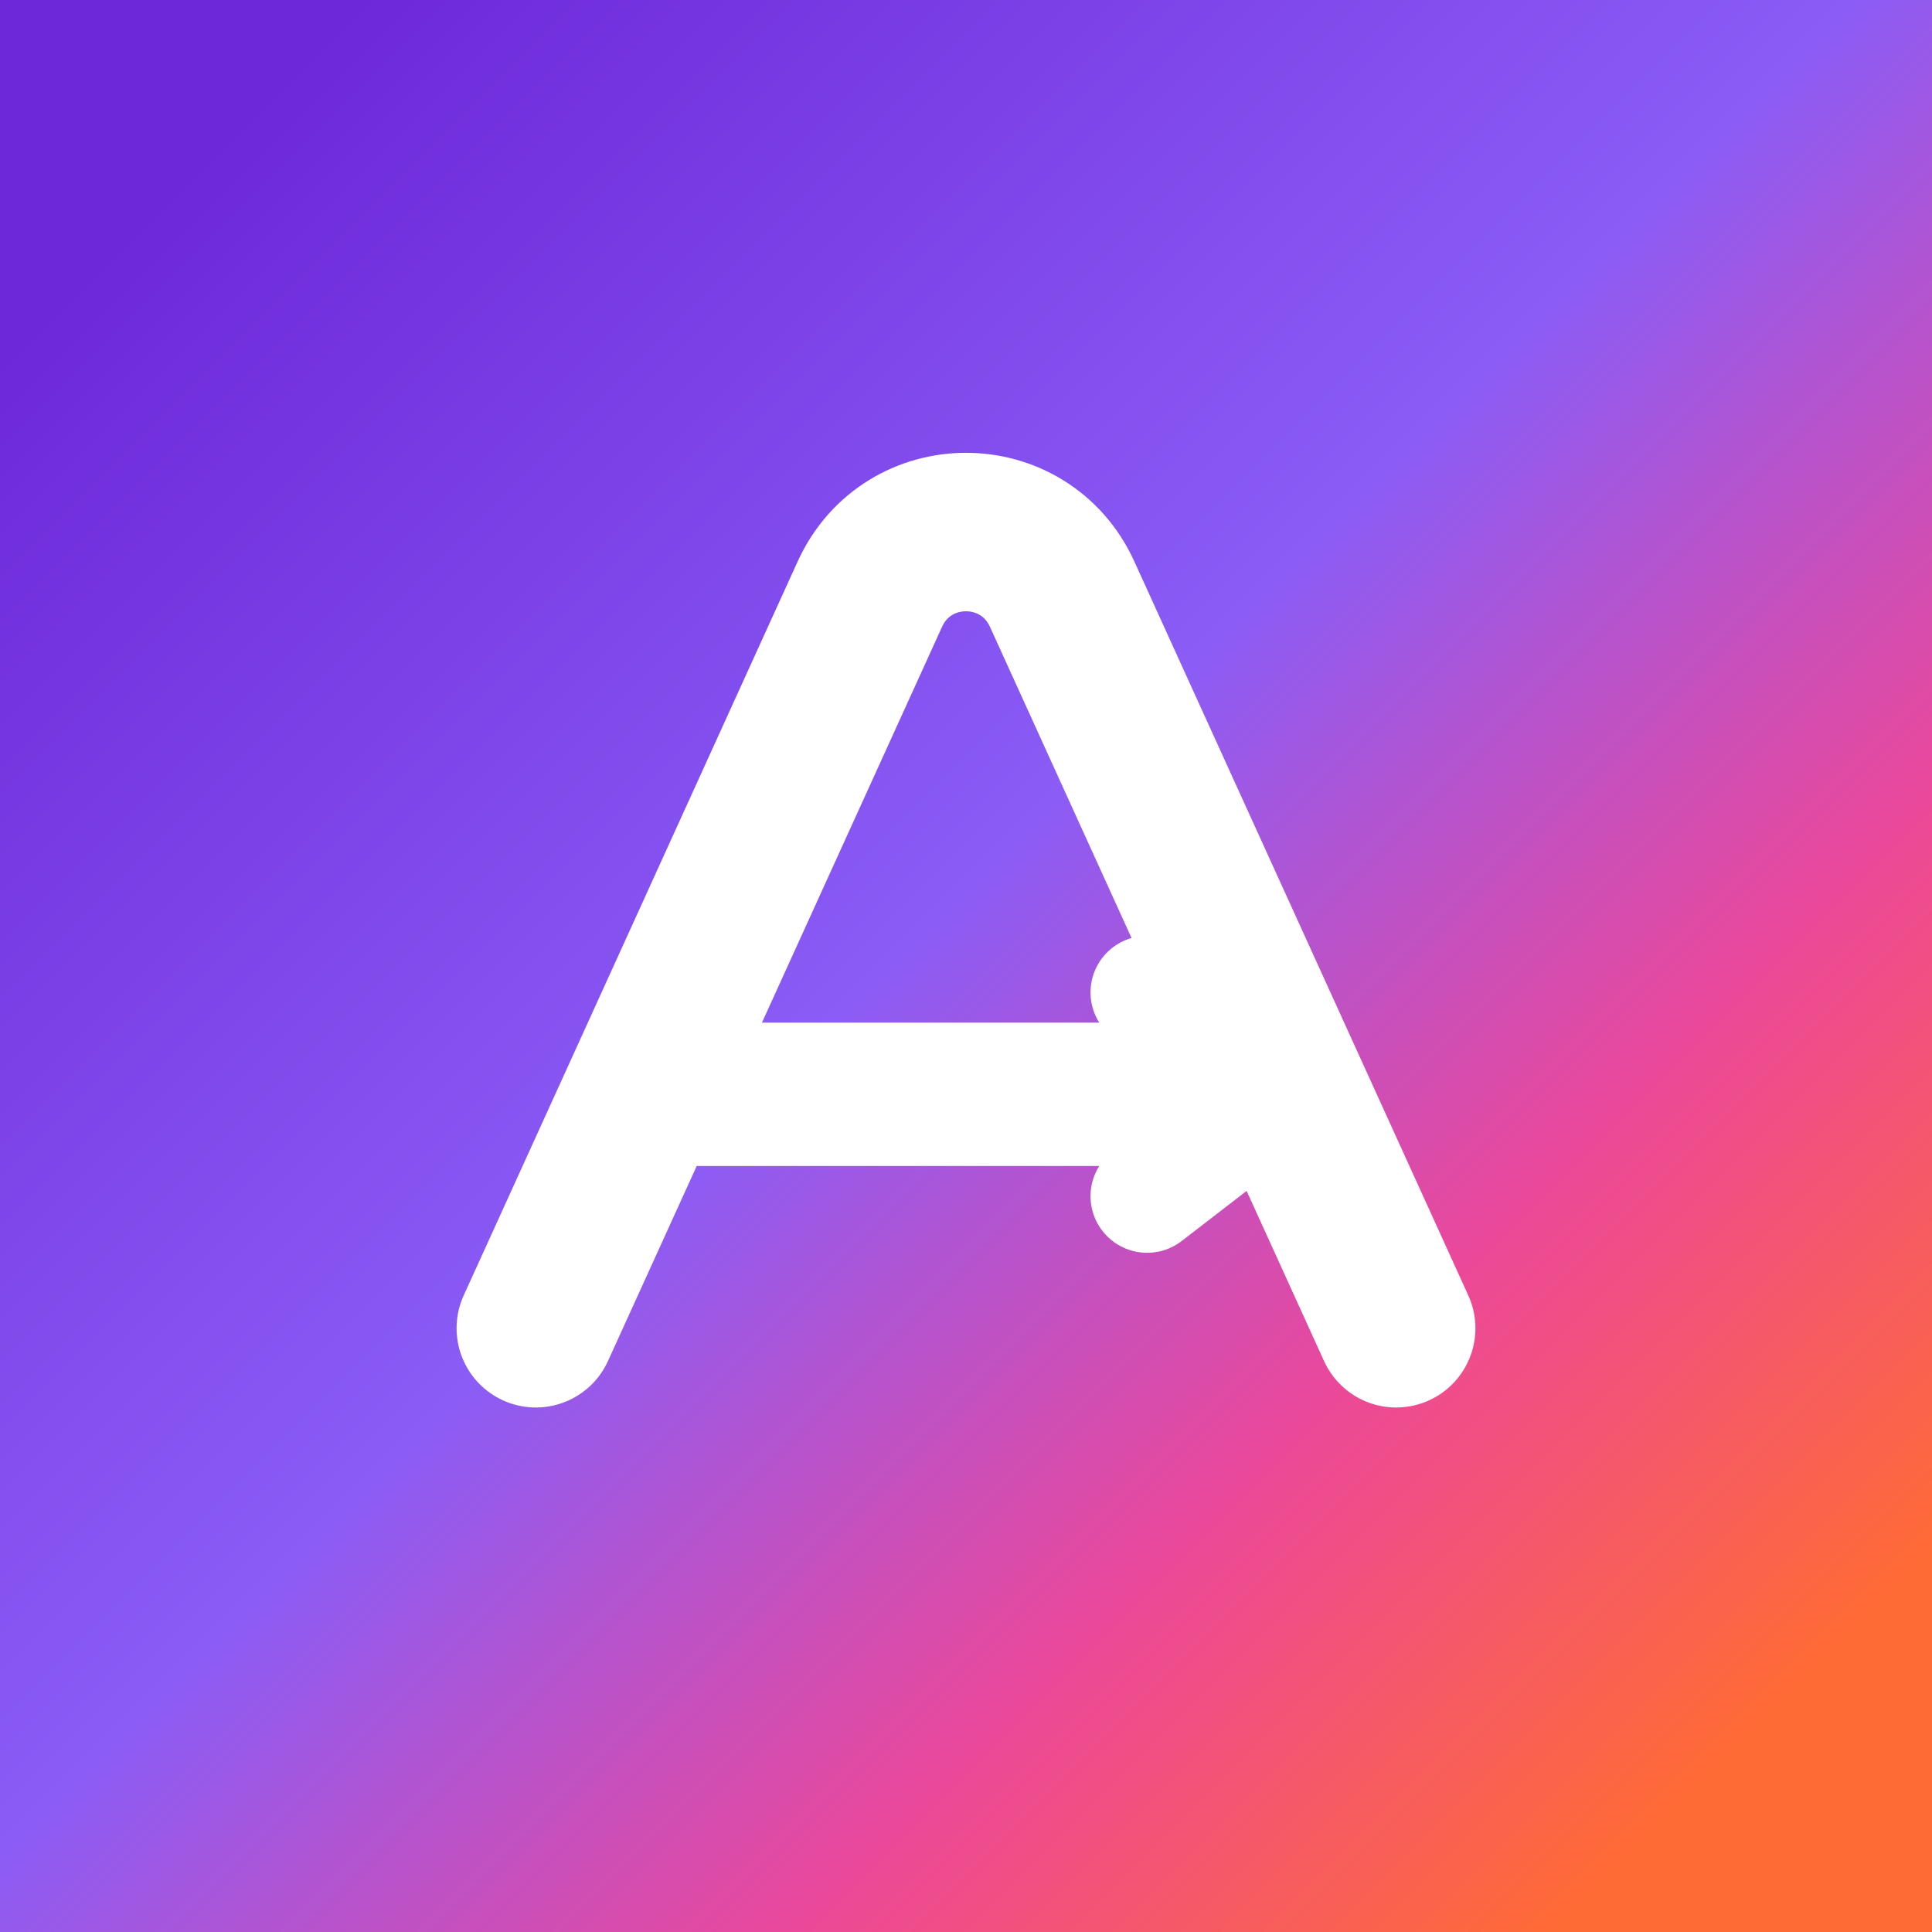
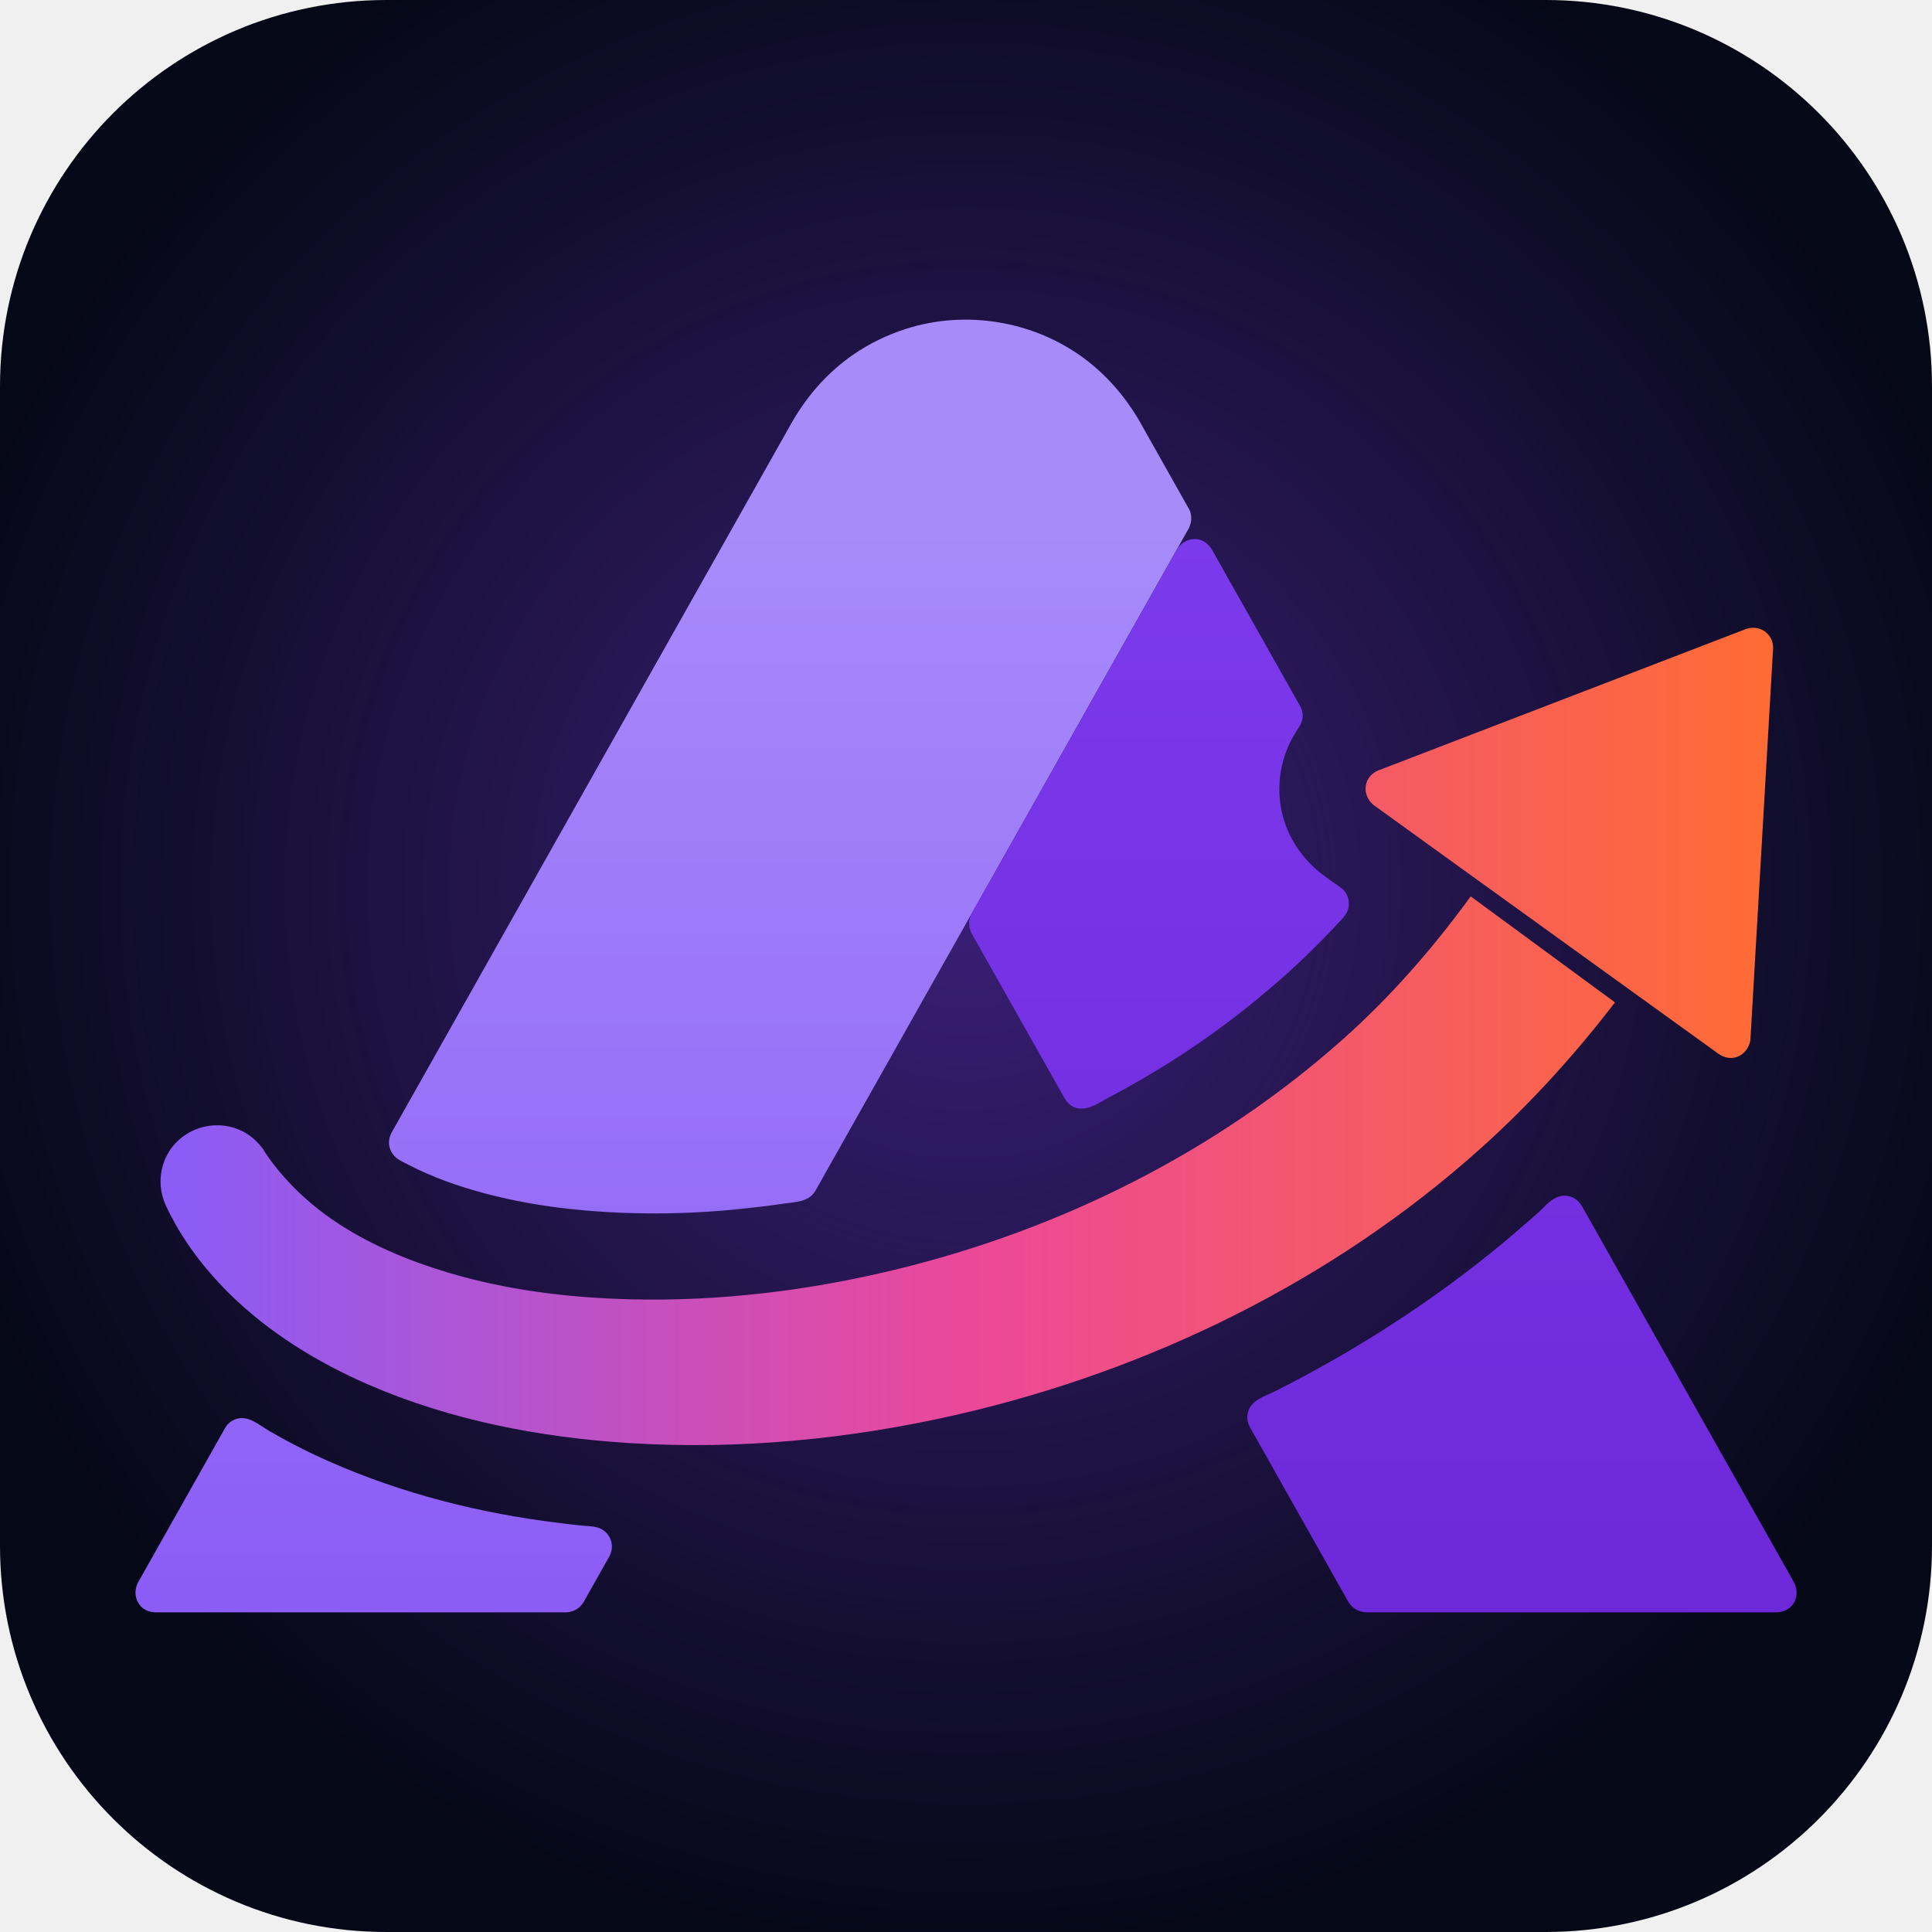
- <svg xmlns="http://www.w3.org/2000/svg" width="512" height="512" viewBox="0 0 512 512" fill="none">
+ <svg xmlns="http://www.w3.org/2000/svg" viewBox="0 0 64 64" width="64" height="64">
  <defs>
-     <linearGradient id="g" x1="48" y1="44" x2="464" y2="460" gradientUnits="userSpaceOnUse">
-       <stop stop-color="#6D28D9" />
-       <stop offset="0.48" stop-color="#8B5CF6" />
-       <stop offset="0.76" stop-color="#EC4899" />
+     <linearGradient id="tL" gradientUnits="userSpaceOnUse" x1="0" y1="85" x2="0" y2="412">
+       <stop offset="0" stop-color="#A78BFA" />
+       <stop offset="1" stop-color="#8B5CF6" />
+     </linearGradient>
+     <linearGradient id="tR" gradientUnits="userSpaceOnUse" x1="0" y1="85" x2="0" y2="412">
+       <stop offset="0" stop-color="#7C3AED" />
+       <stop offset="1" stop-color="#6D28D9" />
+     </linearGradient>
+     <linearGradient id="tB" gradientUnits="userSpaceOnUse" x1="0" y1="201" x2="0" y2="344">
+       <stop offset="0" stop-color="#8B5CF6" />
+       <stop offset="1" stop-color="#6D28D9" />
+     </linearGradient>
+     <linearGradient id="tS" gradientUnits="userSpaceOnUse" x1="18" y1="0" x2="495" y2="0">
+       <stop offset="0" stop-color="#8B5CF6" />
+       <stop offset="0.5" stop-color="#EC4899" />
      <stop offset="1" stop-color="#FF6B35" />
    </linearGradient>
+     <linearGradient id="tK" gradientUnits="userSpaceOnUse" x1="0" y1="39" x2="0" y2="109">
+       <stop offset="0" stop-color="#FF9F43" />
+       <stop offset="1" stop-color="#FF6B35" />
+     </linearGradient>
+     <radialGradient id="glow" cx="50%" cy="46%" r="55%">
+       <stop offset="0" stop-color="#7C3AED" stop-opacity="0.45" />
+       <stop offset="1" stop-color="#7C3AED" stop-opacity="0" />
+     </radialGradient>
  </defs>
-   <rect width="512" height="512" fill="url(#g)" />
-   <path d="M142 352L230.5 157.5C240.5 135.5 271.5 135.5 281.5 157.5L370 352" stroke="white" stroke-width="42" stroke-linecap="round" stroke-linejoin="round" />
-   <path d="M182 290H323" stroke="white" stroke-width="38" stroke-linecap="round" />
-   <path d="M304 263L339 290L304 317" stroke="white" stroke-width="30" stroke-linecap="round" stroke-linejoin="round" />
+   <rect width="64" height="64" rx="12.8" fill="#050816" />
+   <rect width="64" height="64" rx="12.8" fill="url(#glow)" />
+   <g transform="translate(3.89 8.17) scale(0.10981)">
+     <path fill="url(#tL)" fill-rule="evenodd" d="M82.60 267.45L203.71 52.58C208.37 44.61 214.47 37.74 222.10 32.49C226.94 29.17 232.26 26.61 237.84 24.82C255.87 19.03 276.26 22.37 291.49 33.62C298.41 38.73 303.96 45.17 308.29 52.58L323.40 79.41C324.21 81.34 324.08 83.06 323.21 84.95L210.51 284.90C208.38 288.28 204.62 288.15 200.91 288.71C196.42 289.38 191.91 289.88 187.39 290.35C175.63 291.57 163.73 291.92 151.91 291.45C138.02 290.90 124.10 289.15 110.65 285.56C102.88 283.48 95.18 280.78 88.02 277.09C86.92 276.52 85.13 275.73 84.02 274.78C82.55 273.52 81.67 271.45 81.97 269.50C82.09 268.74 82.29 268.14 82.60 267.45ZM32.45 356.43C32.94 355.70 33.03 355.48 33.68 354.89C34.18 354.45 34.74 354.10 35.35 353.84C39.28 352.19 42.61 355.44 45.79 357.27C50.40 359.93 55.09 362.43 59.91 364.68C81.64 374.81 105.06 381.20 128.78 384.45L135.33 385.30L139.61 385.78C140.96 385.92 143.42 385.92 145.07 386.47C147.54 387.29 149.23 389.70 149.17 392.30C149.15 393.31 148.85 394.21 148.40 395.10L140.60 408.95C139.38 410.88 137.64 411.85 135.37 412L11.39 412C10.40 411.95 9.47 411.77 8.58 411.30C5.53 409.68 4.68 406.02 6.17 403.05L32.45 356.43Z" />
+     <path fill="url(#tR)" fill-rule="evenodd" d="M341.62 356.11C341.27 355.39 340.99 354.69 340.89 353.89C340.81 353.17 340.85 352.45 341.02 351.75C341.97 347.84 346.42 346.72 349.53 345.14L356.12 341.73L360.75 339.24C381.95 327.63 402.15 314.01 420.59 298.36L426.46 293.30L428.59 291.40C430.99 289.23 433.35 286.05 436.96 286.31C437.45 286.35 437.84 286.43 438.31 286.57C438.87 286.74 439.42 287.01 439.90 287.34C440.70 287.88 441.21 288.56 441.74 289.35L505.83 403.05C507.27 405.92 506.56 409.56 503.59 411.20C502.68 411.71 501.82 411.88 500.80 412L376.63 412C374.36 411.81 372.83 410.94 371.50 409.12L341.62 356.11ZM257.66 207.14C256.73 205.20 256.70 203.40 257.57 201.42L319.75 91.11C321.54 88.45 325.08 87.30 327.94 89.06C328.87 89.64 329.51 90.37 330.10 91.27L356.79 138.62C357.15 139.40 357.29 139.58 357.45 140.43C357.93 142.91 356.76 144.45 355.50 146.45C354.59 147.88 353.80 149.37 353.13 150.92C350.91 156.10 350.08 161.79 350.72 167.38C351.65 175.35 355.65 182.61 361.64 187.88C364.01 189.97 366.90 191.76 369.32 193.59C370.90 194.77 371.67 196.94 371.46 198.86C371.21 201.14 369.69 202.55 368.19 204.16C366.64 205.82 364.66 207.92 363.05 209.53C359.98 212.62 356.87 215.65 353.64 218.57C349.04 222.73 344.31 226.71 339.44 230.55C328.26 239.38 316.25 247.26 303.77 254.13L298.90 256.77C295.52 258.58 291.40 261.65 287.60 259.03C286.94 258.57 286.47 258.01 285.99 257.37L257.66 207.14Z" />
+     <path fill="url(#tS)" fill-rule="evenodd" d="M408.24 196.01L451.76 227.99C439.55 243.90 426.12 258.70 411.17 272.10C366.78 311.90 311.55 338.96 253.58 352.29C221.09 359.76 187.46 363.03 154.15 360.91C127.35 359.21 100.38 354.02 75.66 343.27C60.33 336.60 45.79 327.68 33.84 315.92C31.55 313.66 29.38 311.29 27.28 308.85C25.55 306.83 23.93 304.71 22.39 302.55C20.56 299.97 18.80 297.29 17.29 294.50C16.09 292.27 14.73 289.89 13.90 287.46C12.77 284.12 12.71 280.45 13.73 277.07C14.16 275.65 14.78 274.28 15.56 273.02C20.57 264.98 31.56 262.60 39.44 267.87C41 268.90 42.33 270.19 43.49 271.65C44.42 272.83 43.92 272.36 44.84 273.71C46.16 275.65 47.60 277.53 49.11 279.31C53.72 284.78 59.04 289.52 64.93 293.57C75.53 300.85 87.52 305.83 99.80 309.51C117.42 314.80 135.97 317.06 154.32 317.55C181.35 318.27 208.48 314.97 234.73 308.60C284.37 296.55 331.39 273.19 369.63 239.16C384.13 226.26 396.83 211.68 408.24 196.01ZM491.50 115.27C494.40 114.42 497.40 115.51 498.83 118.25C499.30 119.14 499.43 120.09 499.47 121.09L492.62 239.28C492.14 242.64 489.18 245.30 485.66 244.66C484.71 244.48 483.94 244.11 483.13 243.60L378.99 168.49C376.23 166.28 375.59 162.25 378.10 159.54C378.70 158.90 379.39 158.48 380.17 158.09L491.50 115.27Z" />
+   </g>
</svg>
